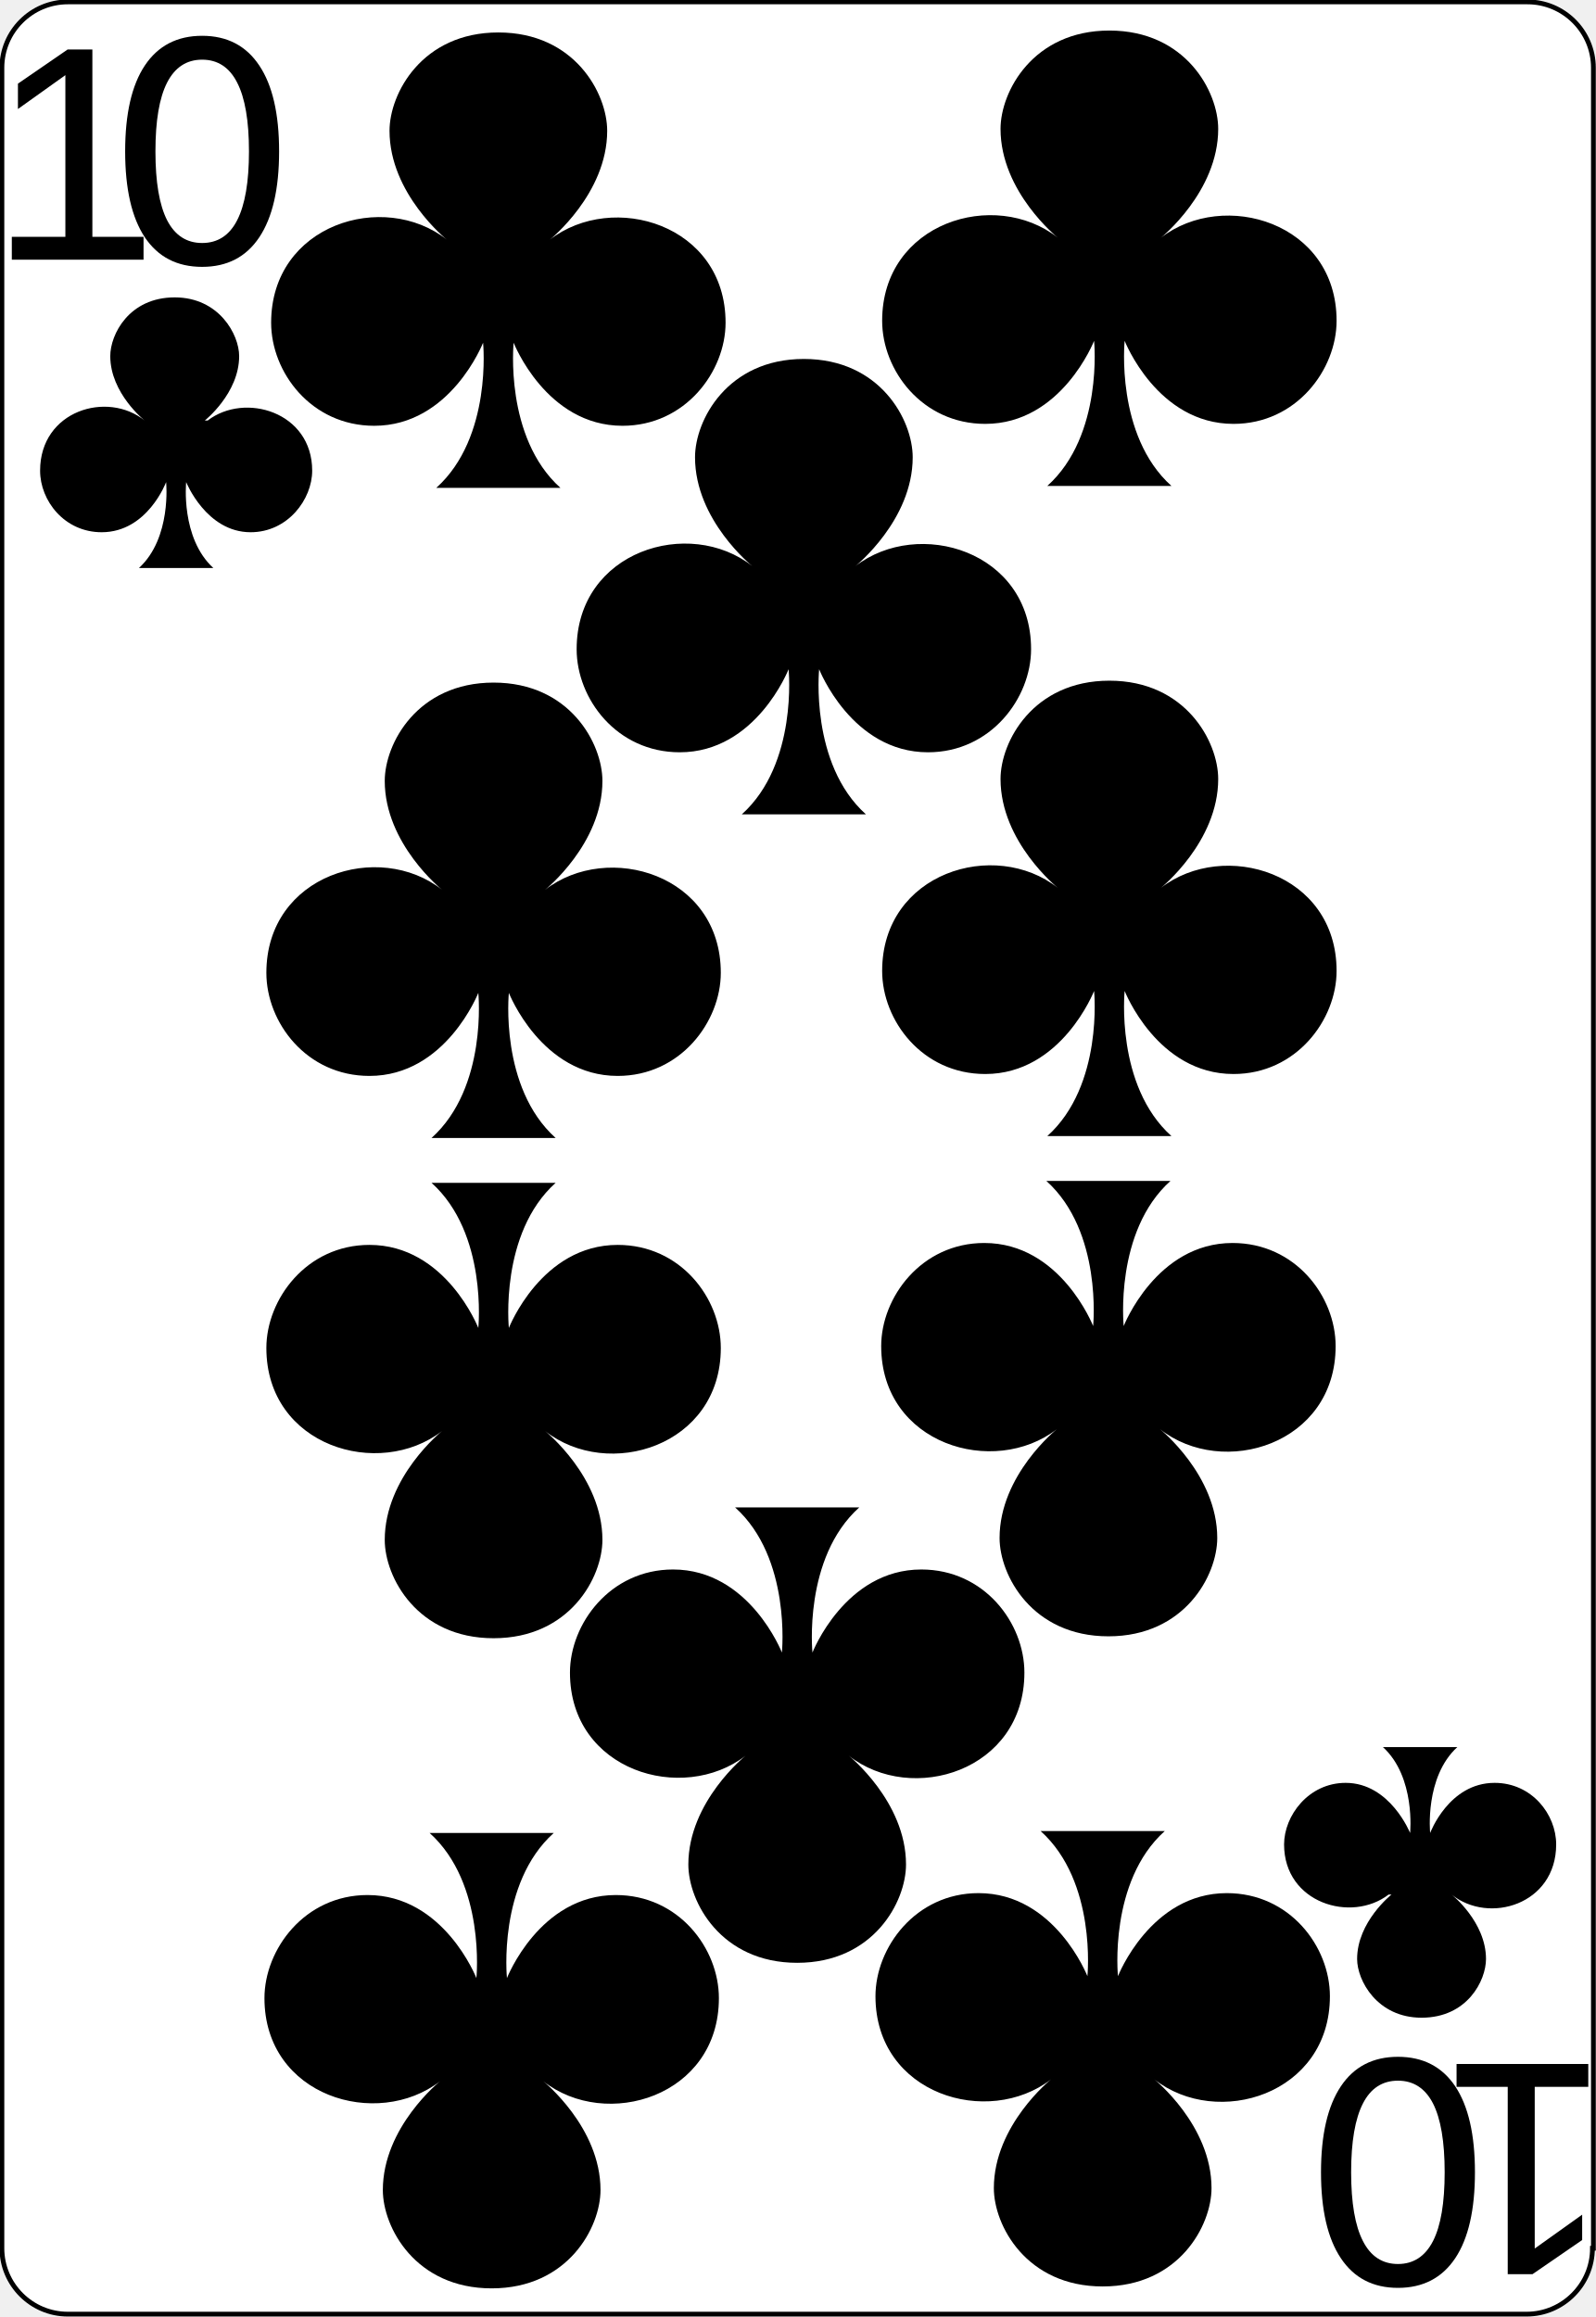
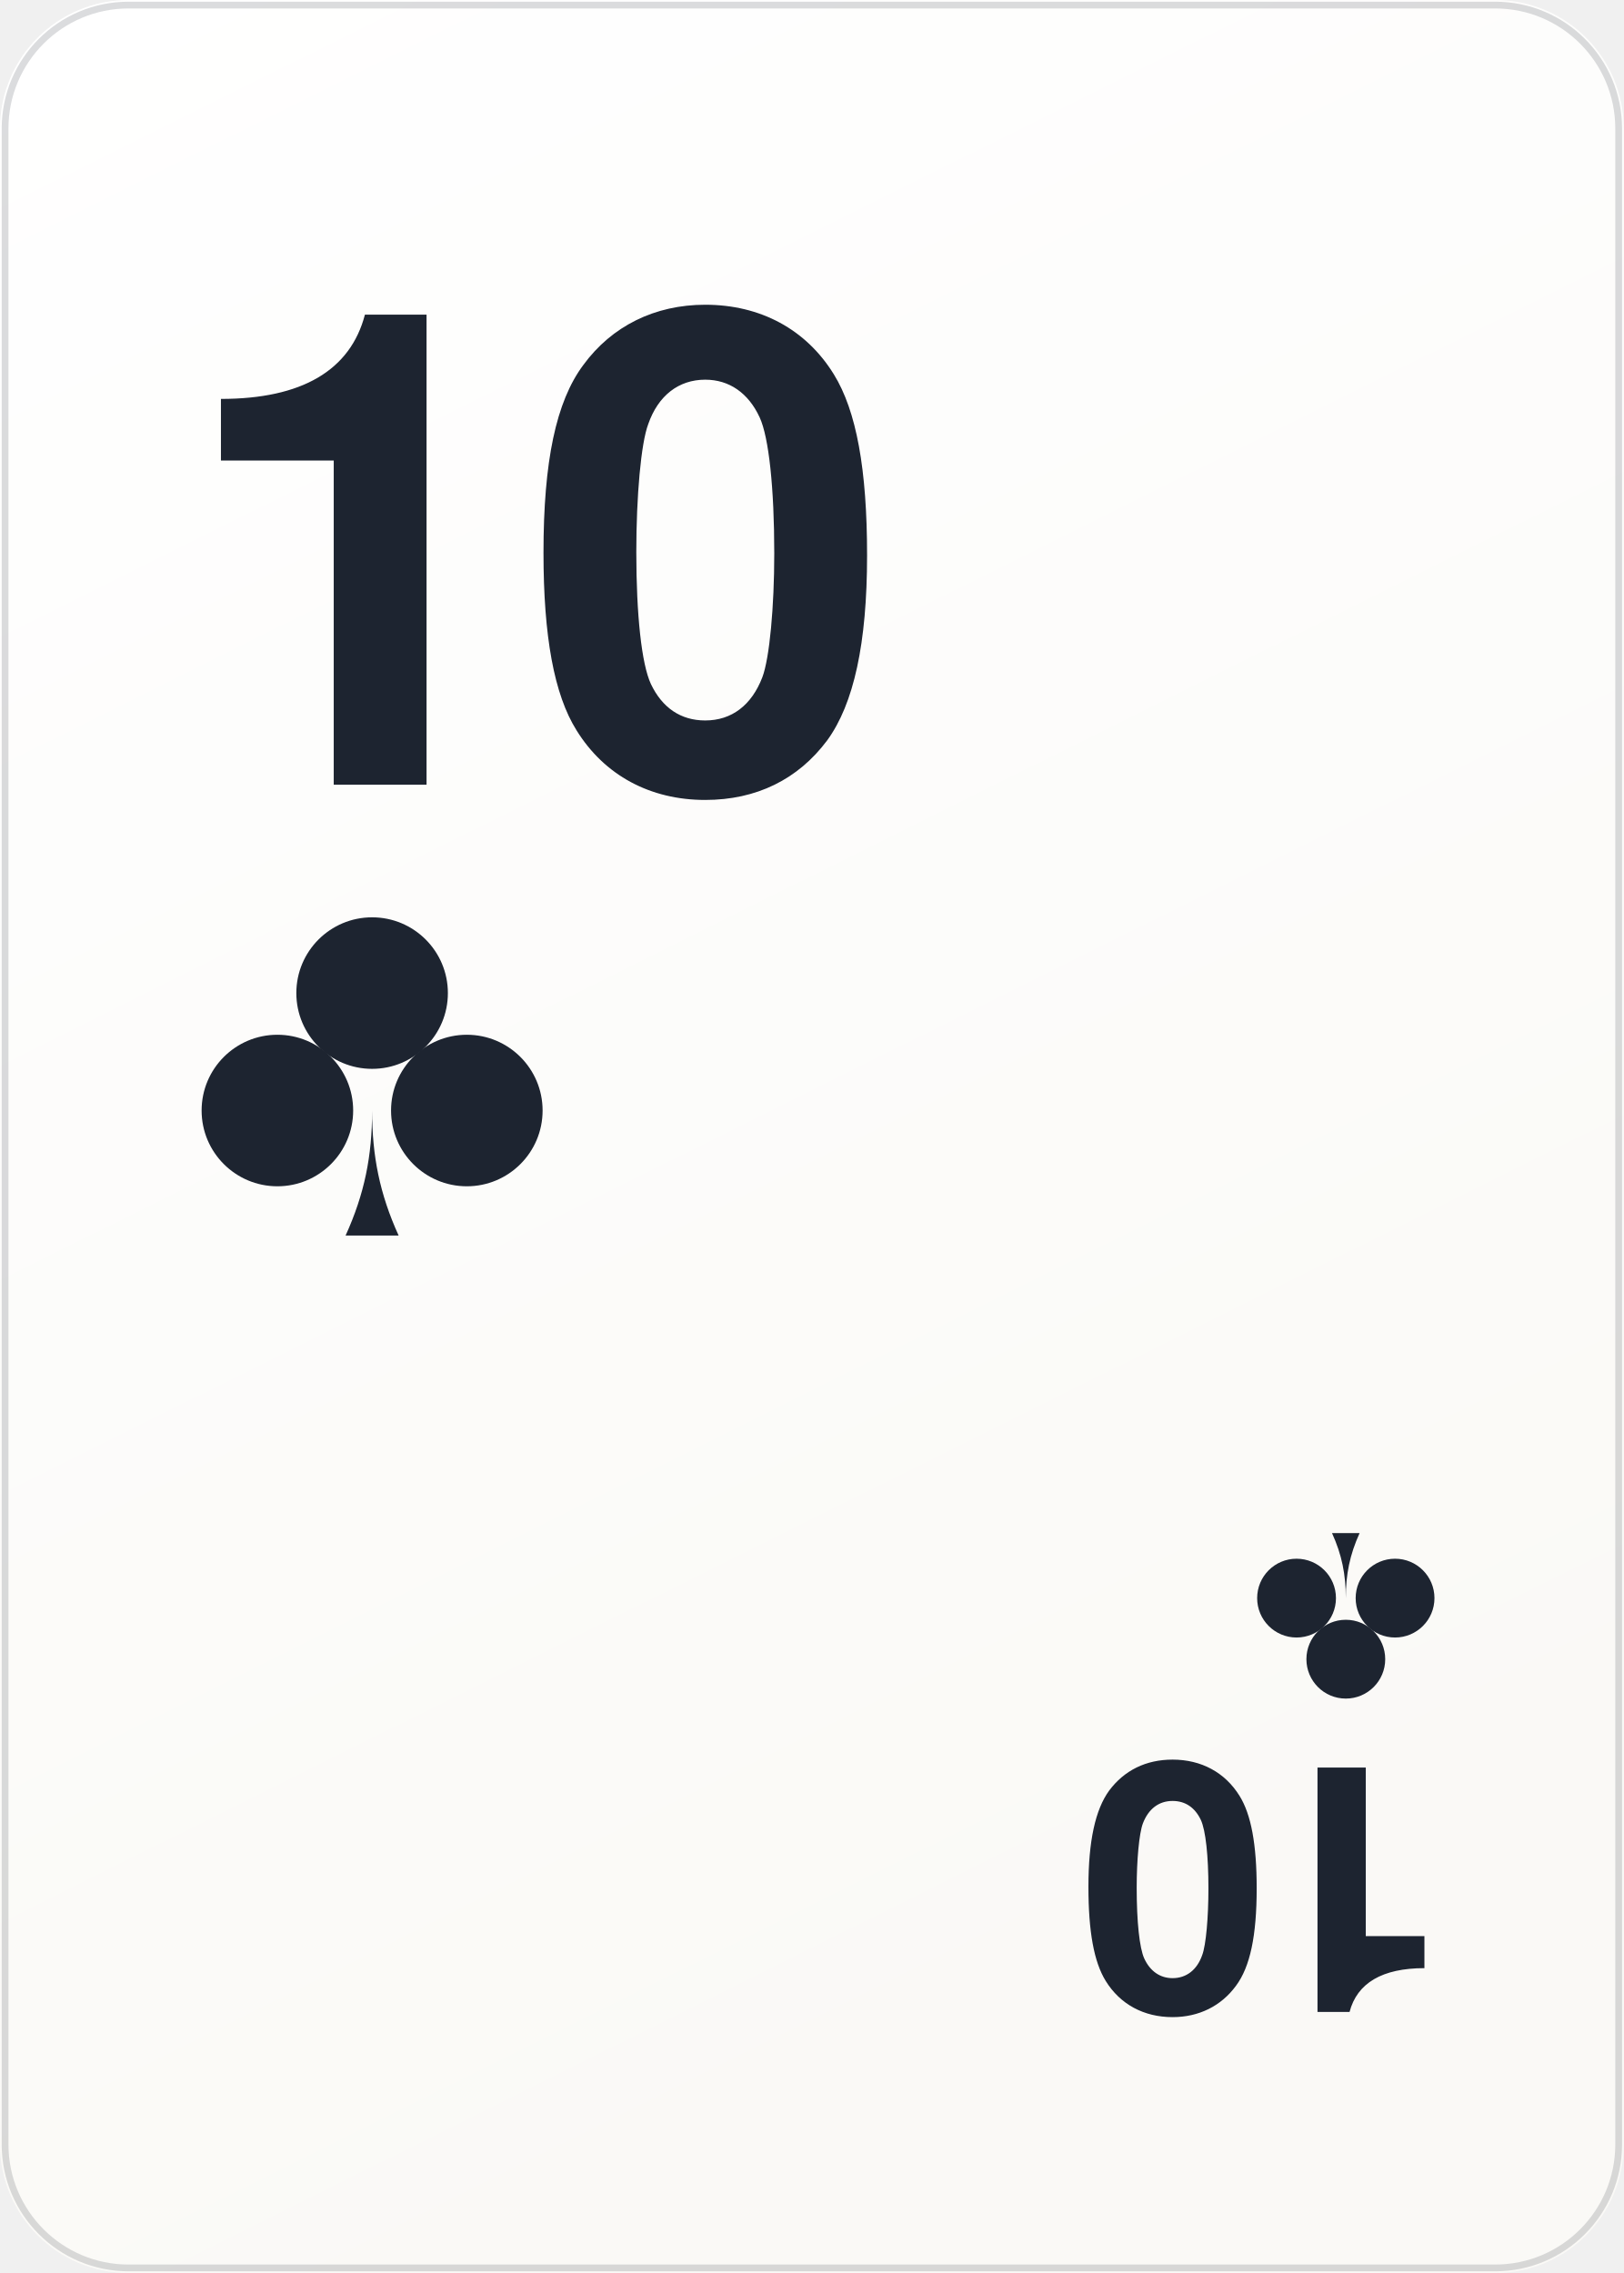
- <svg xmlns="http://www.w3.org/2000/svg" xmlns:xlink="http://www.w3.org/1999/xlink" width="167.1pt" height="242.7pt" viewBox="0 0 167.1 242.7" xml:space="preserve" id="svg2" version="1.1">
-   <defs id="defs41">
-     <radialGradient xlink:href="#linearGradient2984" id="radialGradient3760" cx="48.2" cy="18.1" fx="48.2" fy="18.1" r="9.5" gradientUnits="userSpaceOnUse" gradientTransform="matrix(-1.6,0,0,-2.3,124,58.8)" />
-     <linearGradient id="linearGradient2984">
-       <stop style="stop-color:#000000;stop-opacity:1;" offset="0" id="stop2986" />
-       <stop style="stop-color:#000000;stop-opacity:0.7;" offset="1" id="stop2988" />
+ <svg xmlns="http://www.w3.org/2000/svg" viewBox="0 0 240 336" width="240" height="336">
+   <defs>
+     <linearGradient id="g" x1="0" y1="0" x2=".35" y2="1">
+       <stop offset="0" stop-color="#ffffff" />
+       <stop offset="1" stop-color="#faf9f6" />
    </linearGradient>
-     <radialGradient xlink:href="#linearGradient3784" id="radialGradient3792" cx="171.5" cy="511.2" fx="171.5" fy="511.2" r="81.9" gradientTransform="matrix(1.2,-0.7,0.4,0.7,-233.6,270.4)" gradientUnits="userSpaceOnUse" />
-     <linearGradient id="linearGradient3784">
-       <stop style="stop-color:#ffffff;stop-opacity:0.5;" offset="0" id="stop3786" />
-       <stop style="stop-color:#000000;stop-opacity:0;" offset="1" id="stop3788" />
-     </linearGradient>
-     <radialGradient r="81.9" fy="511.2" fx="171.5" cy="511.2" cx="171.5" gradientTransform="matrix(1.2,-0.7,0.4,0.7,-233.6,270.4)" gradientUnits="userSpaceOnUse" id="radialGradient3855" xlink:href="#linearGradient3784-4" />
-     <linearGradient id="linearGradient3784-4">
-       <stop style="stop-color:#ffffff;stop-opacity:0.5;" offset="0" id="stop3786-8" />
-       <stop style="stop-color:#000000;stop-opacity:0;" offset="1" id="stop3788-6" />
-     </linearGradient>
-     <radialGradient r="81.9" fy="461.8" fx="181.7" cy="461.8" cx="181.7" gradientTransform="matrix(1.2,-0.7,0.4,0.7,-233.6,270.4)" gradientUnits="userSpaceOnUse" id="radialGradient3916" xlink:href="#linearGradient3784-3" />
-     <linearGradient id="linearGradient3784-3">
-       <stop style="stop-color:#ffffff;stop-opacity:0.7;" offset="0" id="stop3786-86" />
-       <stop style="stop-color:#000000;stop-opacity:0;" offset="1" id="stop3788-2" />
-     </linearGradient>
+     <clipPath id="c">
+       <rect width="240" height="336" rx="19" />
+     </clipPath>
  </defs>
-   <g id="Layer_x0020_1" style="fill-rule:nonzero;clip-rule:nonzero;stroke:#000000;stroke-miterlimit:4;">
-     <path style="fill:#FFFFFF;stroke-width:0.5;" d="M166.8,235.5c0,3.8-3.1,6.9-6.9,6.9H7.1c-3.8,0-6.9-3.1-6.9-6.9V7.1C0.2,3.3,3.3,0.2,7.1,0.2h152.9 c3.8,0,6.9,3.1,6.9,6.9v228.4z" id="path5" />
-     <g style="stroke:none;" id="g7">
-       <g id="g9" />
+   <g clip-path="url(#c)">
+     <rect width="240" height="336" fill="url(#g)" />
+     <g transform="translate(26 30)">
+       <text x="0" y="86" font-family="'Helvetica Neue', Helvetica, Arial, sans-serif" font-size="98" font-weight="700" letter-spacing="-3" fill="#1d2430">10</text>
+       <g transform="translate(1 100) scale(.56)" fill="#1d2430">
+         <g>
+           <circle cx="50" cy="30" r="20" />
+           <circle cx="25" cy="61" r="20" />
+           <circle cx="75" cy="61" r="20" />
+           <path d="M43 94c5-11 7-21 7-33h0c0 12 2 22 7 33z" />
+         </g>
+       </g>
    </g>
-     <g id="g15" />
-     <g id="g19" />
-     <g style="stroke:none;" id="g23">
-       <g id="g25" />
-     </g>
-     <g style="stroke:none;" id="g31">
-       <g id="g33" />
+     <g transform="translate(214 306) rotate(180) scale(.52)">
+       <text x="0" y="86" font-family="'Helvetica Neue', Helvetica, Arial, sans-serif" font-size="98" font-weight="700" letter-spacing="-3" fill="#1d2430">10</text>
+       <g transform="translate(1 100) scale(.56)" fill="#1d2430">
+         <g>
+           <circle cx="50" cy="30" r="20" />
+           <circle cx="25" cy="61" r="20" />
+           <circle cx="75" cy="61" r="20" />
+           <path d="M43 94c5-11 7-21 7-33h0c0 12 2 22 7 33z" />
+         </g>
+       </g>
    </g>
  </g>
-   <g transform="matrix(1.5,0,0,1.5,-54,10)" id="layer1-1-4">
-     <path id="cl-9" d="m 50.3,22.7 c 0,0 2.4,-1.9 2.4,-4.5 0,-1.5 -1.4,-4.1 -4.5,-4.1 -3.2,0 -4.5,2.6 -4.5,4.1 0,2.6 2.4,4.5 2.4,4.5 -2.6,-2.1 -7.3,-0.7 -7.3,3.5 0,2.1 1.7,4.3 4.3,4.3 3.2,0 4.5,-3.5 4.5,-3.5 0,0 0.4,3.9 -1.9,6 h 5.2 c -2.3,-2.1 -1.9,-6 -1.9,-6 0,0 1.4,3.5 4.5,3.5 2.6,0 4.3,-2.3 4.3,-4.3 0,-4.1 -4.7,-5.5 -7.3,-3.5 z" style="fill:#000000" />
-   </g>
-   <g transform="matrix(-1.5,0,0,-1.5,221.2,232.5)" id="layer1-1-4-1">
-     <path id="cl-9-7" d="m 50.3,22.7 c 0,0 2.4,-1.9 2.4,-4.5 0,-1.5 -1.4,-4.1 -4.5,-4.1 -3.2,0 -4.5,2.6 -4.5,4.1 0,2.6 2.4,4.5 2.4,4.5 -2.6,-2.1 -7.3,-0.7 -7.3,3.5 0,2.1 1.7,4.3 4.3,4.3 3.2,0 4.5,-3.5 4.5,-3.5 0,0 0.4,3.9 -1.9,6 h 5.2 c -2.3,-2.1 -1.9,-6 -1.9,-6 0,0 1.4,3.5 4.5,3.5 2.6,0 4.3,-2.3 4.3,-4.3 0,-4.1 -4.7,-5.5 -7.3,-3.5 z" style="fill:#000000" />
-   </g>
-   <path style="fill:#000000" d="m 57.6,25.1 c 0,0 6,-4.8 6,-11.4 0,-3.9 -3.4,-10.3 -11.4,-10.3 -8,0 -11.4,6.4 -11.4,10.3 0,6.6 6,11.4 6,11.4 -6.6,-5.2 -18.4,-1.6 -18.4,8.7 0,5.2 4.2,10.8 10.8,10.8 8,0 11.4,-8.7 11.4,-8.7 0,0 1,9.9 -4.9,15.2 h 13 c -5.9,-5.3 -4.9,-15.2 -4.9,-15.2 0,0 3.4,8.7 11.4,8.7 6.6,0 10.8,-5.7 10.8,-10.8 0,-10.3 -11.8,-13.8 -18.4,-8.7 z" id="cl-9-8" />
-   <path style="fill:#000000" d="m 57.1,93.2 c 0,0 6,-4.8 6,-11.4 0,-3.9 -3.4,-10.3 -11.4,-10.3 -8,0 -11.4,6.4 -11.4,10.3 0,6.6 6,11.4 6,11.4 -6.6,-5.2 -18.4,-1.6 -18.4,8.7 0,5.2 4.2,10.8 10.8,10.8 8,0 11.4,-8.7 11.4,-8.7 0,0 1,9.9 -4.9,15.2 h 13 c -5.9,-5.3 -4.9,-15.2 -4.9,-15.2 0,0 3.4,8.7 11.4,8.7 6.6,0 10.8,-5.7 10.8,-10.8 0,-10.3 -11.8,-13.8 -18.4,-8.7 z" id="cl-9-8-0" />
-   <path style="fill:#000000" d="m 121.6,24.9 c 0,0 6,-4.8 6,-11.4 0,-3.9 -3.4,-10.3 -11.4,-10.3 -8,0 -11.4,6.4 -11.4,10.3 0,6.6 6,11.4 6,11.4 -6.6,-5.2 -18.4,-1.6 -18.4,8.7 0,5.2 4.2,10.8 10.8,10.8 8,0 11.4,-8.7 11.4,-8.7 0,0 1,9.9 -4.9,15.2 h 13 c -5.9,-5.3 -4.9,-15.2 -4.9,-15.2 0,0 3.4,8.7 11.4,8.7 6.6,0 10.8,-5.7 10.8,-10.8 0,-10.3 -11.8,-13.8 -18.4,-8.7 z" id="cl-9-8-9" />
-   <path style="fill:#000000" d="m 121.6,93 c 0,0 6,-4.8 6,-11.4 0,-3.9 -3.4,-10.3 -11.4,-10.3 -8,0 -11.4,6.4 -11.4,10.3 0,6.6 6,11.4 6,11.4 -6.6,-5.2 -18.4,-1.6 -18.4,8.7 0,5.2 4.2,10.8 10.8,10.8 8,0 11.4,-8.7 11.4,-8.7 0,0 1,9.9 -4.9,15.2 h 13 c -5.9,-5.3 -4.9,-15.2 -4.9,-15.2 0,0 3.4,8.7 11.4,8.7 6.6,0 10.8,-5.7 10.8,-10.8 0,-10.3 -11.8,-13.8 -18.4,-8.7 z" id="cl-9-8-0-4" />
-   <path style="fill:#000000" d="m 89.6,59.3 c 0,0 6,-4.8 6,-11.4 0,-3.9 -3.4,-10.3 -11.4,-10.3 -8,0 -11.4,6.4 -11.4,10.3 0,6.6 6,11.4 6,11.4 -6.6,-5.2 -18.4,-1.6 -18.4,8.7 0,5.2 4.2,10.8 10.8,10.8 8,0 11.4,-8.7 11.4,-8.7 0,0 1,9.9 -4.9,15.2 h 13 c -5.9,-5.3 -4.9,-15.2 -4.9,-15.2 0,0 3.4,8.7 11.4,8.7 6.6,0 10.8,-5.7 10.8,-10.8 0,-10.3 -11.8,-13.8 -18.4,-8.7 z" id="cl-9-8-8" />
-   <path style="fill:#000000" d="m 110.1,217.8 c 0,0 -6,4.8 -6,11.4 0,3.9 3.4,10.3 11.4,10.3 8,0 11.4,-6.4 11.4,-10.3 0,-6.6 -6,-11.4 -6,-11.4 6.6,5.2 18.4,1.6 18.4,-8.7 0,-5.2 -4.2,-10.8 -10.8,-10.8 -8,0 -11.4,8.7 -11.4,8.7 0,0 -1,-9.9 4.9,-15.2 h -13 c 5.9,5.3 4.9,15.2 4.9,15.2 0,0 -3.4,-8.7 -11.4,-8.7 -6.6,0 -10.8,5.7 -10.8,10.8 0,10.3 11.8,13.8 18.4,8.7 z" id="cl-9-8-4" />
-   <path style="fill:#000000" d="m 110.7,149.7 c 0,0 -6,4.8 -6,11.4 0,3.9 3.4,10.3 11.4,10.3 8,0 11.4,-6.4 11.4,-10.3 0,-6.6 -6,-11.4 -6,-11.4 6.6,5.2 18.4,1.6 18.4,-8.7 0,-5.2 -4.2,-10.8 -10.8,-10.8 -8,0 -11.4,8.7 -11.4,8.7 0,0 -1,-9.9 4.9,-15.2 h -13 c 5.9,5.3 4.9,15.2 4.9,15.2 0,0 -3.4,-8.7 -11.4,-8.7 -6.6,0 -10.8,5.7 -10.8,10.8 0,10.3 11.8,13.8 18.4,8.7 z" id="cl-9-8-0-2" />
-   <path style="fill:#000000" d="m 46.1,218 c 0,0 -6,4.8 -6,11.4 0,3.9 3.4,10.3 11.4,10.3 8,0 11.4,-6.4 11.4,-10.3 0,-6.6 -6,-11.4 -6,-11.4 6.6,5.2 18.4,1.6 18.4,-8.7 0,-5.2 -4.2,-10.8 -10.8,-10.8 -8,0 -11.4,8.7 -11.4,8.7 0,0 -1,-9.9 4.9,-15.2 H 45 c 5.9,5.3 4.9,15.2 4.9,15.2 0,0 -3.4,-8.7 -11.4,-8.7 -6.6,0 -10.8,5.7 -10.8,10.8 0,10.3 11.8,13.8 18.4,8.7 z" id="cl-9-8-9-6" />
-   <path style="fill:#000000" d="m 46.3,149.9 c 0,0 -6,4.8 -6,11.4 0,3.9 3.4,10.3 11.4,10.3 8,0 11.4,-6.4 11.4,-10.3 0,-6.6 -6,-11.4 -6,-11.4 6.6,5.2 18.4,1.6 18.4,-8.7 0,-5.2 -4.2,-10.8 -10.8,-10.8 -8,0 -11.4,8.7 -11.4,8.7 0,0 -1,-9.9 4.9,-15.2 H 45.2 c 5.9,5.3 4.9,15.2 4.9,15.2 0,0 -3.4,-8.7 -11.4,-8.7 -6.6,0 -10.8,5.7 -10.8,10.8 0,10.3 11.8,13.8 18.4,8.7 z" id="cl-9-8-0-4-9" />
-   <text xml:space="preserve" style="font-size:32px;font-style:normal;font-weight:normal;line-height:125%;letter-spacing:0px;word-spacing:0px;fill:#000000;fill-opacity:1;stroke:none;font-family:Bitstream Vera Sans" x="-1.2" y="27.2" id="text3788">
-     <tspan id="tspan3790" x="-1.2" y="27.2" style="font-style:normal;font-variant:normal;font-weight:normal;font-stretch:normal;font-family:Arial;-inkscape-font-specification:Arial">1</tspan>
-   </text>
-   <text xml:space="preserve" style="font-size:32px;font-style:normal;font-weight:normal;line-height:125%;letter-spacing:0px;word-spacing:0px;fill:#000000;fill-opacity:1;stroke:none;font-family:Bitstream Vera Sans" x="11" y="27.5" id="text3038">
-     <tspan id="tspan3040" x="11" y="27.5">0</tspan>
-   </text>
-   <path style="fill:#000000" d="m 78.1,183.9 c 0,0 -6,4.8 -6,11.4 0,3.9 3.4,10.3 11.4,10.3 8,0 11.4,-6.4 11.4,-10.3 0,-6.6 -6,-11.4 -6,-11.4 6.6,5.2 18.4,1.6 18.4,-8.7 0,-5.2 -4.2,-10.8 -10.8,-10.8 -8,0 -11.4,8.7 -11.4,8.7 0,0 -1,-9.9 4.9,-15.2 H 77 c 5.9,5.3 4.9,15.2 4.9,15.2 0,0 -3.4,-8.7 -11.4,-8.7 -6.6,0 -10.8,5.7 -10.8,10.8 0,10.3 11.8,13.8 18.4,8.7 z" id="cl-9-8-8-8" />
-   <text xml:space="preserve" style="font-size:32px;font-style:normal;font-weight:normal;line-height:125%;letter-spacing:0px;word-spacing:0px;fill:#000000;fill-opacity:1;stroke:none;font-family:Bitstream Vera Sans" x="-168.8" y="-216.2" id="text3788-0" transform="scale(-1,-1)">
-     <tspan id="tspan3790-6" x="-168.8" y="-216.2" style="font-style:normal;font-variant:normal;font-weight:normal;font-stretch:normal;font-family:Arial;-inkscape-font-specification:Arial">1</tspan>
-   </text>
-   <text xml:space="preserve" style="font-size:32px;font-style:normal;font-weight:normal;line-height:125%;letter-spacing:0px;word-spacing:0px;fill:#000000;fill-opacity:1;stroke:none;font-family:Bitstream Vera Sans" x="-156.6" y="-215.9" id="text3038-8" transform="scale(-1,-1)">
-     <tspan id="tspan3040-9" x="-156.6" y="-215.9">0</tspan>
-   </text>
+   <rect x=".75" y=".75" width="238.5" height="334.5" rx="18.25" fill="none" stroke="#1d2430" stroke-opacity=".16" />
</svg>
